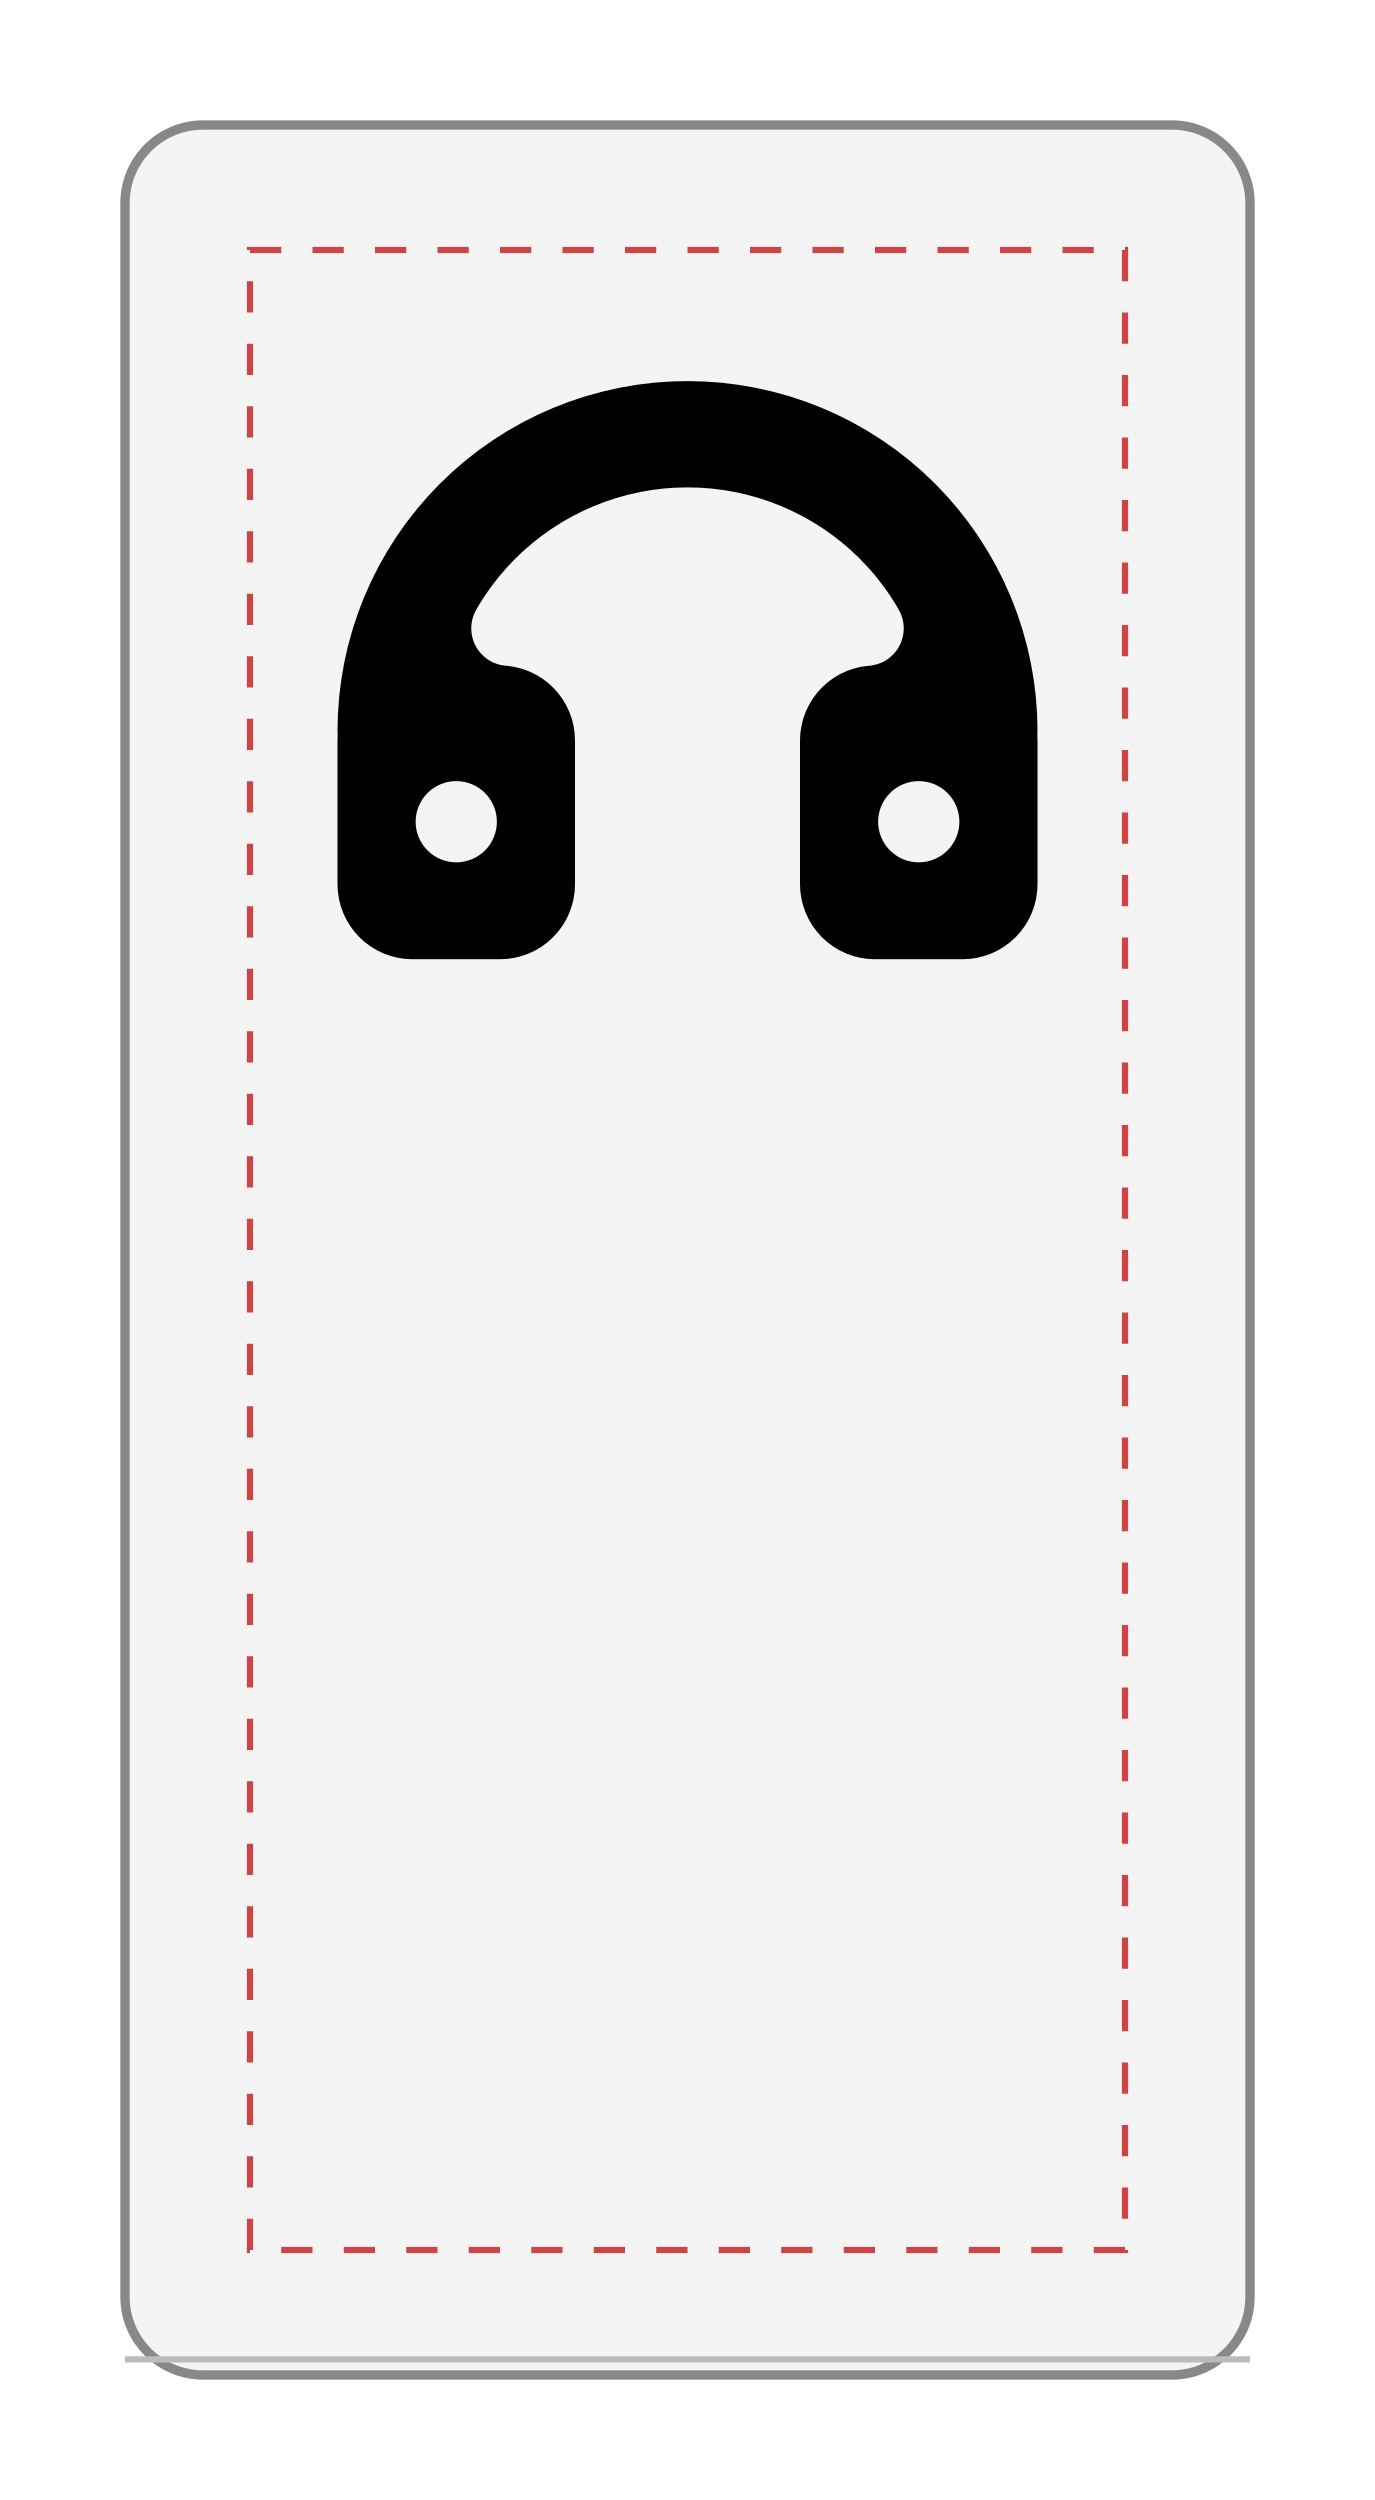
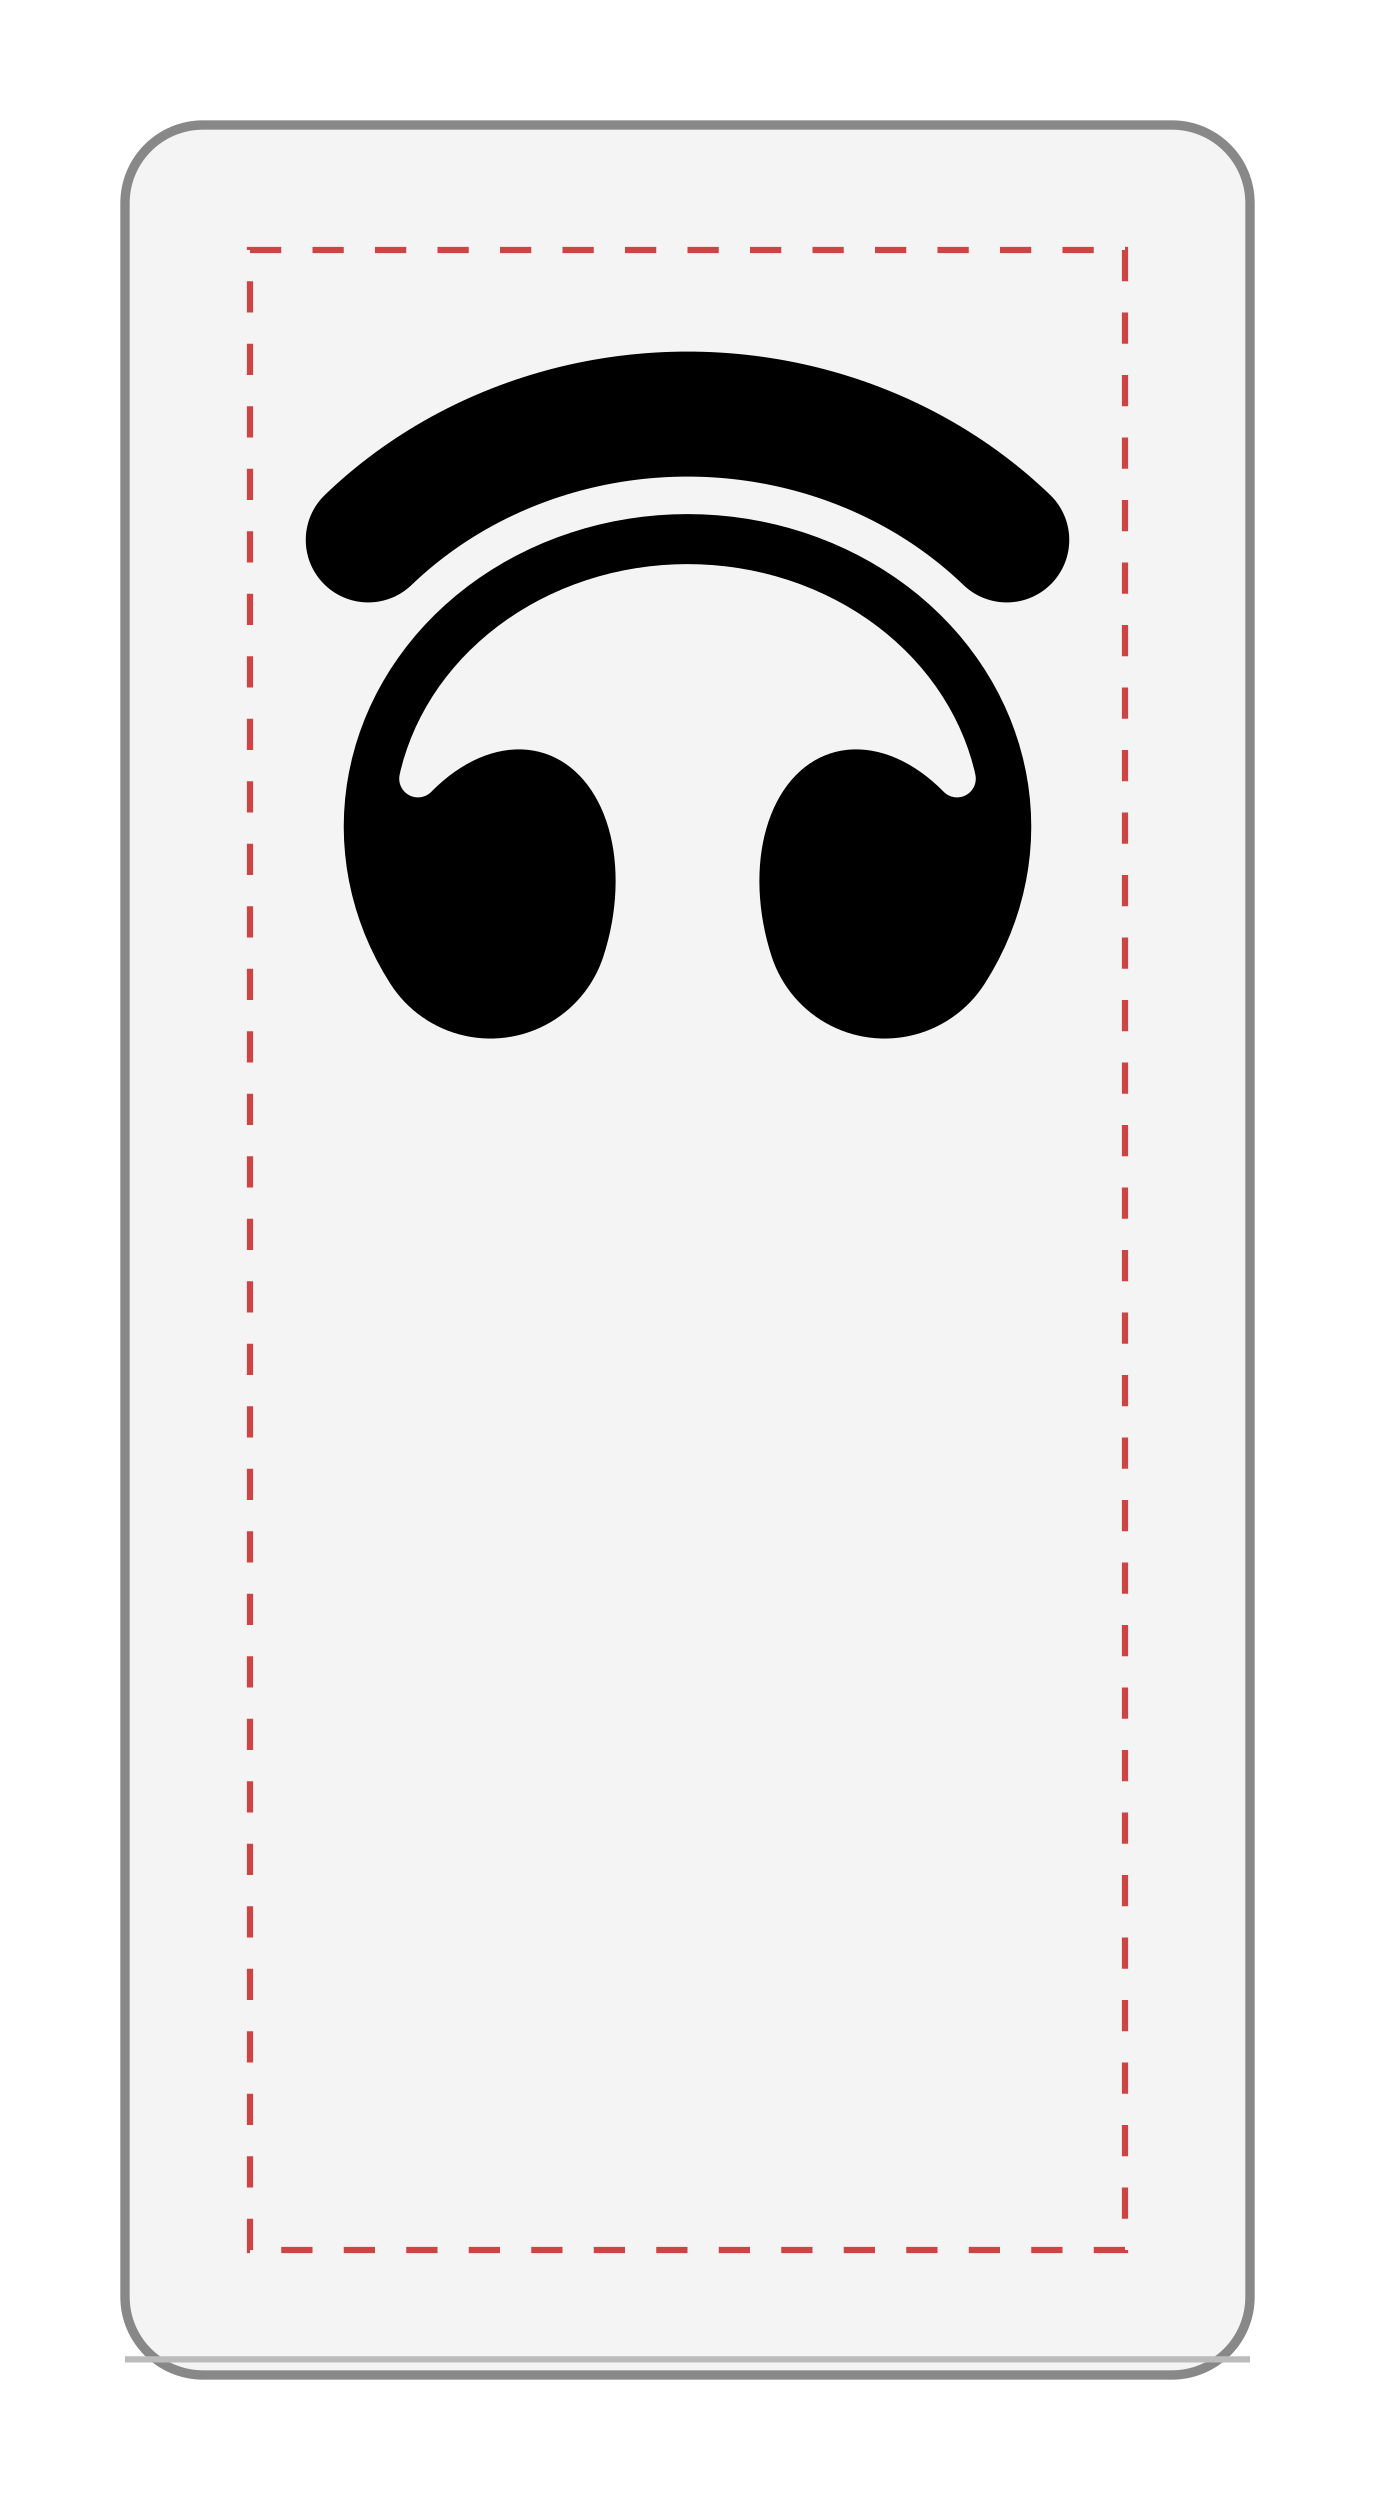
<svg xmlns="http://www.w3.org/2000/svg" width="44" height="80" viewBox="0 0 44 80">
  <rect width="44" height="80" fill="#fff" />
  <rect x="4" y="4" width="36" height="72" rx="2.5" fill="#f4f4f4" stroke="#888" stroke-width="0.3" />
  <line x1="4" y1="75.5" x2="40" y2="75.5" stroke="#bbb" stroke-width="0.2" />
  <rect x="8" y="8" width="28" height="64" fill="none" stroke="#c44" stroke-width="0.2" stroke-dasharray="1 1" />
-   <path d="M10.805 23.52L10.801 23.368L10.801 23.339L10.812 22.895L10.812 22.88L10.816 22.812L10.817 22.797L10.85 22.347L10.851 22.332L10.858 22.263L10.859 22.249L10.915 21.801L10.917 21.786L10.927 21.718L10.929 21.704L11.006 21.259L11.009 21.244L11.022 21.177L11.025 21.162L11.124 20.722L11.128 20.707L11.144 20.641L11.148 20.627L11.269 20.191L11.273 20.177L11.293 20.111L11.297 20.097L11.439 19.669L11.444 19.655L11.467 19.59L11.472 19.576L11.634 19.155L11.64 19.141L11.666 19.078L11.672 19.064L11.855 18.651L11.861 18.638L11.89 18.576L11.897 18.563L12.1 18.159L12.107 18.146L12.139 18.086L12.146 18.073L12.369 17.68L12.376 17.667L12.412 17.608L12.419 17.596L12.661 17.214L12.669 17.202L12.707 17.145L12.715 17.133L12.975 16.763L12.984 16.751L13.025 16.696L13.034 16.685L13.312 16.329L13.321 16.317L13.364 16.264L13.374 16.253L13.669 15.911L13.679 15.9L13.725 15.849L13.735 15.838L14.046 15.511L14.056 15.5L14.105 15.452L14.116 15.442L14.443 15.13L14.453 15.12L14.504 15.074L14.515 15.064L14.857 14.769L14.869 14.76L14.922 14.716L14.933 14.707L15.289 14.429L15.301 14.42L15.356 14.379L15.368 14.371L15.737 14.111L15.749 14.102L15.806 14.064L15.819 14.056L16.2 13.815L16.213 13.807L16.272 13.772L16.285 13.764L16.677 13.542L16.69 13.535L16.751 13.502L16.764 13.495L17.167 13.292L17.181 13.286L17.243 13.256L17.256 13.25L17.669 13.067L17.682 13.062L17.746 13.035L17.76 13.03L18.181 12.867L18.195 12.862L18.259 12.839L18.273 12.834L18.702 12.693L18.716 12.688L18.782 12.668L18.796 12.664L19.231 12.544L19.245 12.54L19.312 12.523L19.326 12.52L19.767 12.421L19.781 12.418L19.849 12.404L19.863 12.402L20.308 12.325L20.323 12.322L20.391 12.312L20.405 12.31L20.853 12.255L20.868 12.253L20.936 12.246L20.951 12.245L21.401 12.212L21.416 12.211L21.485 12.208L21.499 12.207L21.951 12.196L21.966 12.196L22.034 12.196L22.049 12.196L22.501 12.207L22.515 12.208L22.584 12.211L22.599 12.212L23.049 12.245L23.064 12.246L23.132 12.253L23.147 12.255L23.595 12.31L23.609 12.312L23.677 12.322L23.692 12.325L24.137 12.402L24.151 12.404L24.219 12.418L24.233 12.421L24.674 12.52L24.688 12.523L24.755 12.54L24.769 12.544L25.204 12.664L25.218 12.668L25.284 12.688L25.298 12.693L25.727 12.834L25.741 12.839L25.805 12.862L25.819 12.867L26.24 13.03L26.254 13.035L26.318 13.062L26.331 13.067L26.744 13.25L26.757 13.256L26.819 13.286L26.833 13.292L27.236 13.495L27.249 13.502L27.31 13.535L27.323 13.542L27.715 13.764L27.728 13.772L27.787 13.807L27.8 13.815L28.181 14.056L28.194 14.064L28.251 14.102L28.263 14.111L28.632 14.371L28.644 14.379L28.699 14.42L28.711 14.429L29.067 14.707L29.078 14.716L29.131 14.76L29.143 14.769L29.485 15.064L29.496 15.074L29.547 15.12L29.557 15.13L29.884 15.442L29.895 15.452L29.944 15.5L29.954 15.511L30.265 15.838L30.275 15.849L30.321 15.9L30.331 15.911L30.626 16.253L30.636 16.264L30.679 16.317L30.688 16.329L30.966 16.685L30.975 16.696L31.016 16.751L31.025 16.763L31.285 17.133L31.293 17.145L31.331 17.202L31.339 17.214L31.581 17.596L31.588 17.608L31.624 17.667L31.631 17.68L31.854 18.073L31.861 18.086L31.893 18.146L31.9 18.159L32.103 18.563L32.11 18.576L32.139 18.638L32.145 18.651L32.328 19.064L32.334 19.078L32.36 19.141L32.366 19.155L32.528 19.576L32.533 19.59L32.556 19.655L32.561 19.669L32.703 20.097L32.707 20.111L32.727 20.177L32.731 20.191L32.852 20.627L32.856 20.641L32.872 20.707L32.876 20.722L32.975 21.162L32.978 21.177L32.991 21.244L32.994 21.259L33.071 21.704L33.073 21.718L33.083 21.786L33.085 21.801L33.141 22.249L33.142 22.263L33.149 22.332L33.15 22.347L33.183 22.797L33.184 22.812L33.188 22.88L33.188 22.895L33.199 23.339L33.199 23.368L33.195 23.52L33.197 23.521L33.196 23.615L33.199 23.681L33.2 23.71L33.2 28.281L33.199 28.31L33.19 28.501L33.184 28.56L33.158 28.734L33.147 28.792L33.104 28.964L33.087 29.02L33.027 29.186L33.005 29.24L32.929 29.4L32.901 29.452L32.811 29.604L32.778 29.652L32.673 29.794L32.635 29.84L32.517 29.971L32.475 30.012L32.344 30.131L32.299 30.168L32.157 30.273L32.108 30.306L31.957 30.397L31.905 30.425L31.745 30.5L31.691 30.523L31.524 30.582L31.468 30.599L31.297 30.642L31.239 30.654L31.064 30.68L31.006 30.685L30.815 30.695L30.785 30.695L28.015 30.695L27.985 30.695L27.794 30.685L27.736 30.68L27.561 30.654L27.503 30.642L27.332 30.599L27.276 30.582L27.109 30.523L27.055 30.5L26.895 30.425L26.843 30.397L26.692 30.306L26.643 30.273L26.501 30.168L26.456 30.131L26.325 30.012L26.283 29.971L26.165 29.84L26.127 29.794L26.022 29.652L25.989 29.604L25.899 29.452L25.871 29.4L25.795 29.24L25.773 29.186L25.713 29.02L25.696 28.964L25.653 28.792L25.642 28.734L25.616 28.56L25.61 28.501L25.601 28.31L25.6 28.281L25.6 23.71L25.601 23.681L25.61 23.49L25.616 23.431L25.642 23.256L25.653 23.199L25.696 23.027L25.713 22.971L25.773 22.805L25.795 22.75L25.871 22.591L25.899 22.539L25.989 22.387L26.022 22.338L26.127 22.197L26.165 22.151L26.283 22.02L26.325 21.979L26.456 21.86L26.501 21.823L26.643 21.717L26.692 21.685L26.843 21.594L26.895 21.566L27.055 21.491L27.109 21.468L27.276 21.409L27.332 21.392L27.503 21.349L27.561 21.337L27.736 21.311L27.823 21.303L27.823 21.302L27.894 21.295L28.009 21.272L28.12 21.239L28.228 21.195L28.331 21.141L28.428 21.077L28.518 21.003L28.601 20.922L28.676 20.833L28.742 20.737L28.798 20.635L28.844 20.528L28.879 20.417L28.904 20.303L28.917 20.188L28.919 20.071L28.91 19.955L28.89 19.841L28.858 19.729L28.816 19.62L28.764 19.516L28.704 19.411L28.674 19.361L28.501 19.087L28.468 19.038L28.282 18.773L28.246 18.726L28.047 18.471L28.01 18.425L27.798 18.18L27.759 18.136L27.535 17.902L27.494 17.86L27.259 17.637L27.216 17.597L26.97 17.386L26.925 17.348L26.669 17.149L26.622 17.114L26.357 16.927L26.308 16.895L26.035 16.721L25.984 16.691L25.702 16.531L25.65 16.504L25.361 16.358L25.308 16.333L25.012 16.202L24.957 16.179L24.655 16.062L24.6 16.043L24.292 15.941L24.236 15.924L23.924 15.838L23.866 15.823L23.55 15.752L23.493 15.741L23.173 15.685L23.115 15.677L22.794 15.637L22.735 15.631L22.412 15.607L22.353 15.605L22.029 15.597L21.971 15.597L21.647 15.605L21.588 15.607L21.265 15.631L21.206 15.637L20.885 15.677L20.827 15.685L20.507 15.741L20.45 15.752L20.134 15.823L20.076 15.838L19.764 15.924L19.708 15.941L19.4 16.043L19.345 16.062L19.043 16.179L18.988 16.202L18.692 16.333L18.639 16.358L18.35 16.504L18.298 16.531L18.016 16.691L17.965 16.721L17.692 16.895L17.643 16.927L17.378 17.114L17.331 17.149L17.075 17.348L17.03 17.386L16.784 17.597L16.741 17.637L16.506 17.86L16.465 17.902L16.241 18.136L16.202 18.18L15.99 18.425L15.953 18.471L15.754 18.726L15.718 18.773L15.532 19.038L15.499 19.087L15.326 19.361L15.296 19.411L15.236 19.516L15.184 19.62L15.142 19.729L15.11 19.841L15.09 19.955L15.081 20.071L15.083 20.188L15.096 20.303L15.121 20.417L15.156 20.528L15.202 20.635L15.258 20.737L15.324 20.833L15.399 20.922L15.482 21.003L15.572 21.077L15.669 21.141L15.772 21.195L15.88 21.239L15.991 21.272L16.106 21.295L16.177 21.302L16.177 21.303L16.264 21.311L16.439 21.337L16.497 21.349L16.668 21.392L16.724 21.409L16.891 21.468L16.945 21.491L17.105 21.566L17.157 21.594L17.308 21.685L17.357 21.717L17.499 21.823L17.544 21.86L17.675 21.979L17.717 22.02L17.835 22.151L17.873 22.197L17.978 22.338L18.011 22.387L18.101 22.539L18.129 22.591L18.205 22.75L18.227 22.805L18.287 22.971L18.304 23.027L18.347 23.199L18.358 23.256L18.384 23.431L18.39 23.49L18.399 23.681L18.4 23.71L18.4 28.281L18.399 28.31L18.39 28.501L18.384 28.56L18.358 28.734L18.347 28.792L18.304 28.964L18.287 29.02L18.227 29.186L18.205 29.24L18.129 29.4L18.101 29.452L18.011 29.604L17.978 29.652L17.873 29.794L17.835 29.84L17.717 29.971L17.675 30.012L17.544 30.131L17.499 30.168L17.357 30.273L17.308 30.306L17.157 30.397L17.105 30.425L16.945 30.5L16.891 30.523L16.724 30.582L16.668 30.599L16.497 30.642L16.439 30.654L16.264 30.68L16.206 30.685L16.015 30.695L15.985 30.695L13.215 30.695L13.185 30.695L12.994 30.685L12.936 30.68L12.761 30.654L12.703 30.642L12.532 30.599L12.476 30.582L12.309 30.523L12.255 30.5L12.095 30.425L12.043 30.397L11.892 30.306L11.843 30.273L11.701 30.168L11.656 30.131L11.525 30.012L11.483 29.971L11.365 29.84L11.327 29.794L11.222 29.652L11.189 29.604L11.099 29.452L11.071 29.4L10.995 29.24L10.973 29.186L10.913 29.02L10.896 28.964L10.853 28.792L10.842 28.734L10.816 28.56L10.81 28.501L10.801 28.31L10.8 28.281L10.8 23.71L10.801 23.681L10.804 23.615L10.803 23.521ZM13.3 26.295L13.306 26.423L13.325 26.549L13.356 26.673L13.399 26.793L13.454 26.908L13.519 27.018L13.595 27.12L13.681 27.215L13.775 27.3L13.878 27.376L13.987 27.442L14.103 27.496L14.223 27.539L14.346 27.57L14.473 27.589L14.6 27.595L14.727 27.589L14.854 27.57L14.977 27.539L15.097 27.496L15.213 27.442L15.322 27.376L15.425 27.3L15.519 27.215L15.605 27.12L15.681 27.018L15.746 26.908L15.801 26.793L15.844 26.673L15.875 26.549L15.894 26.423L15.9 26.295L15.894 26.168L15.875 26.042L15.844 25.918L15.801 25.798L15.746 25.683L15.681 25.573L15.605 25.471L15.519 25.376L15.425 25.29L15.322 25.214L15.213 25.149L15.097 25.094L14.977 25.051L14.854 25.02L14.727 25.002L14.6 24.995L14.473 25.002L14.346 25.02L14.223 25.051L14.103 25.094L13.987 25.149L13.878 25.214L13.775 25.29L13.681 25.376L13.595 25.471L13.519 25.573L13.454 25.683L13.399 25.798L13.356 25.918L13.325 26.042L13.306 26.168ZM30.7 26.295L30.694 26.168L30.675 26.042L30.644 25.918L30.601 25.798L30.546 25.683L30.481 25.573L30.405 25.471L30.319 25.376L30.225 25.29L30.122 25.214L30.013 25.149L29.897 25.094L29.777 25.051L29.654 25.02L29.527 25.002L29.4 24.995L29.273 25.002L29.146 25.02L29.023 25.051L28.903 25.094L28.787 25.149L28.678 25.214L28.575 25.29L28.481 25.376L28.395 25.471L28.319 25.573L28.254 25.683L28.199 25.798L28.156 25.918L28.125 26.042L28.106 26.168L28.1 26.295L28.106 26.423L28.125 26.549L28.156 26.673L28.199 26.793L28.254 26.908L28.319 27.018L28.395 27.12L28.481 27.215L28.575 27.3L28.678 27.376L28.787 27.442L28.903 27.496L29.023 27.539L29.146 27.57L29.273 27.589L29.4 27.595L29.527 27.589L29.654 27.57L29.777 27.539L29.897 27.496L30.013 27.442L30.122 27.376L30.225 27.3L30.319 27.215L30.405 27.12L30.481 27.018L30.546 26.908L30.601 26.793L30.644 26.673L30.675 26.549L30.694 26.423Z" fill="#000" fill-rule="evenodd" />
+   <path d="M12.48 31.462L12.479 31.46L12.271 31.118L12.267 31.112L12.252 31.086L12.249 31.08L12.055 30.726L12.052 30.72L12.038 30.693L12.035 30.686L11.859 30.325L11.856 30.319L11.843 30.291L11.84 30.285L11.682 29.917L11.679 29.911L11.668 29.882L11.665 29.876L11.525 29.502L11.522 29.496L11.512 29.467L11.51 29.46L11.387 29.081L11.385 29.074L11.376 29.045L11.375 29.038L11.271 28.655L11.269 28.648L11.261 28.618L11.26 28.611L11.175 28.224L11.173 28.217L11.167 28.186L11.166 28.179L11.099 27.79L11.098 27.783L11.094 27.752L11.093 27.744L11.045 27.353L11.044 27.345L11.041 27.314L11.041 27.307L11.012 26.914L11.012 26.906L11.01 26.875L11.01 26.868L11 26.474L11 26.467L11 26.435L11 26.428L11.01 26.034L11.01 26.027L11.012 25.995L11.012 25.988L11.041 25.595L11.041 25.587L11.044 25.556L11.045 25.549L11.093 25.157L11.094 25.15L11.098 25.119L11.099 25.112L11.166 24.722L11.167 24.715L11.173 24.684L11.175 24.677L11.26 24.291L11.261 24.284L11.269 24.254L11.271 24.247L11.375 23.864L11.376 23.857L11.385 23.827L11.387 23.82L11.51 23.442L11.512 23.435L11.522 23.406L11.525 23.399L11.665 23.026L11.668 23.019L11.679 22.991L11.682 22.984L11.84 22.617L11.843 22.61L11.856 22.583L11.859 22.576L12.035 22.215L12.038 22.209L12.052 22.182L12.055 22.176L12.249 21.822L12.252 21.816L12.267 21.79L12.271 21.784L12.481 21.438L12.485 21.432L12.501 21.407L12.505 21.401L12.732 21.064L12.736 21.058L12.753 21.034L12.757 21.029L13 20.7L13.004 20.695L13.022 20.672L13.026 20.667L13.285 20.348L13.289 20.343L13.308 20.321L13.312 20.316L13.586 20.008L13.591 20.003L13.611 19.982L13.615 19.977L13.904 19.68L13.909 19.675L13.929 19.655L13.934 19.651L14.237 19.365L14.241 19.361L14.262 19.342L14.267 19.338L14.584 19.064L14.589 19.06L14.61 19.042L14.615 19.038L14.945 18.778L14.95 18.774L14.972 18.757L14.977 18.753L15.319 18.506L15.324 18.502L15.347 18.486L15.352 18.483L15.706 18.249L15.711 18.246L15.734 18.231L15.739 18.228L16.104 18.008L16.109 18.005L16.133 17.991L16.138 17.988L16.513 17.783L16.519 17.78L16.542 17.768L16.548 17.765L16.933 17.575L16.938 17.572L16.962 17.561L16.968 17.558L17.361 17.383L17.367 17.381L17.391 17.37L17.397 17.368L17.799 17.209L17.804 17.206L17.829 17.197L17.835 17.195L18.244 17.052L18.249 17.05L18.274 17.042L18.28 17.04L18.696 16.913L18.701 16.911L18.727 16.904L18.732 16.902L19.154 16.791L19.16 16.79L19.185 16.784L19.191 16.782L19.617 16.688L19.623 16.687L19.648 16.682L19.654 16.681L20.085 16.604L20.09 16.603L20.116 16.599L20.122 16.598L20.556 16.537L20.562 16.537L20.587 16.534L20.593 16.533L21.029 16.49L21.035 16.489L21.061 16.487L21.067 16.487L21.505 16.461L21.511 16.461L21.536 16.46L21.542 16.46L21.981 16.451L21.987 16.451L22.013 16.451L22.019 16.451L22.458 16.46L22.464 16.46L22.489 16.461L22.495 16.461L22.933 16.487L22.939 16.487L22.965 16.489L22.971 16.49L23.407 16.533L23.413 16.534L23.438 16.537L23.444 16.537L23.878 16.598L23.884 16.599L23.91 16.603L23.915 16.604L24.346 16.681L24.352 16.682L24.377 16.687L24.383 16.688L24.809 16.782L24.815 16.784L24.84 16.79L24.846 16.791L25.268 16.902L25.273 16.904L25.299 16.911L25.304 16.913L25.72 17.04L25.726 17.042L25.751 17.05L25.756 17.052L26.165 17.195L26.171 17.197L26.196 17.206L26.201 17.209L26.603 17.368L26.609 17.37L26.633 17.381L26.639 17.383L27.032 17.558L27.038 17.561L27.062 17.572L27.067 17.575L27.452 17.765L27.458 17.768L27.481 17.78L27.487 17.783L27.862 17.988L27.867 17.991L27.891 18.005L27.896 18.008L28.261 18.228L28.266 18.231L28.289 18.246L28.294 18.249L28.648 18.483L28.653 18.486L28.676 18.502L28.681 18.506L29.023 18.753L29.028 18.757L29.05 18.774L29.055 18.778L29.385 19.038L29.39 19.042L29.411 19.06L29.416 19.064L29.733 19.338L29.738 19.342L29.759 19.361L29.763 19.365L30.066 19.651L30.071 19.655L30.091 19.675L30.096 19.68L30.385 19.977L30.389 19.982L30.409 20.003L30.414 20.008L30.688 20.316L30.692 20.321L30.711 20.343L30.715 20.348L30.974 20.667L30.978 20.672L30.996 20.695L31 20.7L31.243 21.029L31.247 21.034L31.264 21.058L31.268 21.064L31.495 21.401L31.499 21.407L31.515 21.432L31.519 21.438L31.729 21.784L31.733 21.79L31.748 21.816L31.751 21.822L31.945 22.176L31.948 22.182L31.962 22.209L31.965 22.215L32.141 22.576L32.144 22.583L32.157 22.61L32.16 22.617L32.318 22.984L32.321 22.991L32.332 23.019L32.335 23.026L32.475 23.399L32.478 23.406L32.488 23.435L32.49 23.442L32.613 23.82L32.615 23.827L32.624 23.857L32.625 23.864L32.729 24.247L32.731 24.254L32.739 24.284L32.74 24.291L32.825 24.677L32.827 24.684L32.833 24.715L32.834 24.722L32.901 25.112L32.902 25.119L32.906 25.15L32.907 25.157L32.955 25.549L32.956 25.556L32.959 25.587L32.959 25.595L32.988 25.988L32.988 25.995L32.99 26.027L32.99 26.034L33 26.428L33 26.435L33 26.467L33 26.474L32.99 26.868L32.99 26.875L32.988 26.906L32.988 26.914L32.959 27.307L32.959 27.314L32.956 27.345L32.955 27.353L32.907 27.744L32.906 27.752L32.902 27.783L32.901 27.79L32.834 28.179L32.833 28.186L32.827 28.217L32.825 28.224L32.74 28.611L32.739 28.618L32.731 28.648L32.729 28.655L32.625 29.038L32.624 29.045L32.615 29.074L32.613 29.081L32.49 29.46L32.488 29.467L32.478 29.496L32.475 29.502L32.335 29.876L32.332 29.882L32.321 29.911L32.318 29.917L32.16 30.285L32.157 30.291L32.144 30.319L32.141 30.325L31.965 30.686L31.962 30.693L31.948 30.72L31.945 30.726L31.751 31.08L31.748 31.086L31.733 31.112L31.729 31.118L31.518 31.465L31.516 31.468L31.51 31.478L31.504 31.487L31.407 31.631L31.398 31.643L31.295 31.78L31.286 31.792L31.177 31.924L31.167 31.935L31.051 32.062L31.041 32.072L30.919 32.193L30.908 32.203L30.78 32.318L30.769 32.328L30.636 32.436L30.624 32.445L30.485 32.547L30.473 32.555L30.33 32.65L30.318 32.658L30.17 32.745L30.157 32.752L30.005 32.833L29.992 32.839L29.836 32.912L29.823 32.918L29.664 32.983L29.65 32.988L29.488 33.045L29.474 33.05L29.309 33.099L29.295 33.102L29.128 33.143L29.114 33.147L28.945 33.179L28.931 33.182L28.761 33.206L28.746 33.208L28.575 33.224L28.56 33.225L28.389 33.232L28.374 33.233L28.202 33.232L28.188 33.231L28.016 33.222L28.001 33.221L27.83 33.203L27.816 33.201L27.646 33.175L27.632 33.173L27.463 33.138L27.449 33.135L27.282 33.093L27.268 33.089L27.104 33.038L27.09 33.033L26.929 32.975L26.915 32.969L26.757 32.903L26.743 32.897L26.588 32.822L26.575 32.816L26.424 32.734L26.411 32.727L26.264 32.638L26.252 32.63L26.11 32.534L26.098 32.525L25.96 32.422L25.949 32.413L25.816 32.303L25.805 32.294L25.678 32.178L25.668 32.167L25.547 32.045L25.537 32.035L25.422 31.907L25.413 31.896L25.304 31.762L25.295 31.751L25.194 31.612L25.185 31.6L25.09 31.457L25.083 31.444L24.995 31.297L24.988 31.284L24.908 31.132L24.901 31.119L24.828 30.963L24.822 30.949L24.758 30.79L24.752 30.777L24.695 30.614L24.691 30.602L24.614 30.35L24.611 30.34L24.542 30.085L24.539 30.075L24.479 29.818L24.477 29.809L24.426 29.551L24.424 29.541L24.381 29.284L24.38 29.273L24.347 29.016L24.346 29.006L24.322 28.75L24.321 28.739L24.306 28.486L24.306 28.475L24.3 28.223L24.3 28.212L24.304 27.964L24.304 27.953L24.317 27.708L24.318 27.697L24.34 27.457L24.341 27.445L24.372 27.21L24.374 27.198L24.414 26.969L24.417 26.956L24.465 26.733L24.469 26.72L24.526 26.504L24.53 26.491L24.595 26.283L24.6 26.269L24.674 26.068L24.679 26.055L24.761 25.862L24.767 25.848L24.857 25.665L24.864 25.651L24.96 25.476L24.969 25.462L25.072 25.297L25.082 25.283L25.192 25.128L25.203 25.114L25.319 24.97L25.331 24.955L25.453 24.822L25.467 24.808L25.595 24.685L25.609 24.671L25.742 24.559L25.758 24.546L25.896 24.445L25.913 24.433L26.056 24.343L26.074 24.332L26.221 24.253L26.24 24.244L26.391 24.176L26.411 24.168L26.566 24.111L26.587 24.105L26.745 24.059L26.766 24.054L26.928 24.02L26.949 24.017L27.115 23.994L27.136 23.992L27.304 23.981L27.325 23.981L27.496 23.982L27.516 23.983L27.69 23.995L27.71 23.997L27.885 24.022L27.904 24.025L28.082 24.062L28.1 24.066L28.279 24.114L28.296 24.12L28.476 24.18L28.492 24.186L28.673 24.258L28.688 24.265L28.869 24.349L28.883 24.356L29.063 24.453L29.076 24.46L29.255 24.568L29.268 24.576L29.446 24.695L29.457 24.703L29.633 24.833L29.644 24.841L29.817 24.983L29.827 24.991L29.998 25.143L30.007 25.151L30.174 25.313L30.183 25.322L30.19 25.33L30.234 25.371L30.281 25.408L30.332 25.44L30.386 25.467L30.442 25.488L30.5 25.503L30.559 25.513L30.619 25.517L30.679 25.514L30.738 25.506L30.796 25.492L30.853 25.472L30.907 25.446L30.958 25.416L31.007 25.38L31.051 25.34L31.091 25.295L31.126 25.247L31.157 25.195L31.182 25.141L31.202 25.084L31.215 25.026L31.223 24.966L31.225 24.906L31.221 24.847L31.211 24.787L31.184 24.665L31.177 24.637L31.089 24.311L31.081 24.284L30.977 23.962L30.967 23.935L30.848 23.617L30.837 23.591L30.702 23.277L30.69 23.251L30.54 22.943L30.527 22.918L30.361 22.615L30.347 22.591L30.167 22.294L30.152 22.271L29.957 21.981L29.941 21.958L29.731 21.675L29.715 21.654L29.491 21.379L29.474 21.359L29.237 21.092L29.219 21.073L28.968 20.815L28.949 20.797L28.686 20.549L28.667 20.531L28.391 20.293L28.371 20.277L28.084 20.049L28.063 20.034L27.764 19.817L27.743 19.803L27.434 19.598L27.412 19.585L27.092 19.392L27.071 19.379L26.741 19.199L26.719 19.188L26.381 19.02L26.358 19.01L26.012 18.855L25.989 18.846L25.635 18.705L25.612 18.697L25.25 18.57L25.227 18.562L24.86 18.45L24.837 18.443L24.464 18.345L24.44 18.339L24.062 18.256L24.039 18.251L23.657 18.183L23.634 18.179L23.249 18.126L23.225 18.123L22.838 18.085L22.814 18.083L22.425 18.06L22.402 18.059L22.012 18.051L21.988 18.051L21.598 18.059L21.575 18.06L21.186 18.083L21.162 18.085L20.775 18.123L20.751 18.126L20.366 18.179L20.343 18.183L19.961 18.251L19.938 18.256L19.56 18.339L19.536 18.345L19.163 18.443L19.14 18.45L18.773 18.562L18.75 18.57L18.388 18.697L18.365 18.705L18.011 18.846L17.988 18.855L17.642 19.01L17.619 19.02L17.281 19.188L17.259 19.199L16.929 19.379L16.908 19.392L16.588 19.585L16.566 19.598L16.257 19.803L16.236 19.817L15.937 20.034L15.916 20.049L15.629 20.277L15.609 20.293L15.333 20.531L15.314 20.549L15.051 20.797L15.032 20.815L14.781 21.073L14.763 21.092L14.526 21.359L14.509 21.379L14.285 21.654L14.269 21.675L14.059 21.958L14.043 21.981L13.848 22.271L13.833 22.294L13.653 22.591L13.639 22.615L13.473 22.918L13.46 22.943L13.31 23.251L13.298 23.277L13.163 23.591L13.152 23.617L13.033 23.935L13.023 23.962L12.919 24.284L12.911 24.311L12.823 24.637L12.816 24.665L12.789 24.787L12.779 24.847L12.775 24.906L12.777 24.966L12.785 25.026L12.798 25.084L12.818 25.141L12.843 25.195L12.874 25.247L12.909 25.295L12.949 25.34L12.993 25.38L13.042 25.416L13.093 25.446L13.147 25.472L13.204 25.492L13.262 25.506L13.321 25.514L13.381 25.517L13.441 25.513L13.5 25.503L13.558 25.488L13.614 25.467L13.668 25.44L13.719 25.408L13.766 25.371L13.81 25.33L13.817 25.322L13.826 25.313L13.993 25.151L14.002 25.143L14.173 24.991L14.183 24.983L14.356 24.841L14.367 24.833L14.543 24.703L14.554 24.695L14.732 24.576L14.745 24.568L14.924 24.46L14.937 24.453L15.117 24.356L15.131 24.349L15.312 24.265L15.327 24.258L15.508 24.186L15.524 24.18L15.704 24.12L15.721 24.114L15.9 24.066L15.918 24.062L16.096 24.025L16.115 24.022L16.29 23.997L16.31 23.995L16.484 23.983L16.504 23.982L16.675 23.981L16.696 23.981L16.864 23.992L16.885 23.994L17.051 24.017L17.072 24.02L17.234 24.054L17.255 24.059L17.413 24.105L17.434 24.111L17.589 24.168L17.609 24.176L17.76 24.244L17.779 24.253L17.926 24.332L17.944 24.343L18.087 24.433L18.104 24.445L18.242 24.546L18.258 24.559L18.391 24.671L18.405 24.685L18.533 24.808L18.547 24.822L18.669 24.955L18.681 24.97L18.797 25.114L18.808 25.128L18.918 25.283L18.928 25.297L19.031 25.462L19.04 25.476L19.136 25.651L19.143 25.665L19.233 25.848L19.239 25.862L19.321 26.055L19.326 26.068L19.4 26.269L19.405 26.283L19.47 26.491L19.474 26.504L19.531 26.72L19.535 26.733L19.583 26.956L19.586 26.969L19.626 27.198L19.628 27.21L19.659 27.445L19.66 27.457L19.682 27.697L19.683 27.708L19.696 27.953L19.696 27.964L19.7 28.212L19.7 28.223L19.694 28.475L19.694 28.486L19.679 28.739L19.678 28.75L19.654 29.006L19.653 29.016L19.62 29.273L19.619 29.284L19.576 29.541L19.574 29.551L19.523 29.809L19.521 29.818L19.461 30.075L19.458 30.085L19.389 30.34L19.386 30.35L19.309 30.602L19.305 30.614L19.248 30.777L19.242 30.79L19.178 30.949L19.172 30.963L19.099 31.119L19.092 31.132L19.012 31.284L19.005 31.297L18.917 31.444L18.91 31.457L18.815 31.6L18.806 31.612L18.705 31.751L18.696 31.762L18.587 31.896L18.578 31.907L18.463 32.035L18.453 32.045L18.332 32.167L18.322 32.178L18.195 32.294L18.184 32.303L18.051 32.413L18.04 32.422L17.902 32.525L17.89 32.534L17.748 32.63L17.736 32.638L17.589 32.727L17.576 32.734L17.425 32.816L17.412 32.822L17.257 32.897L17.243 32.903L17.085 32.969L17.071 32.975L16.91 33.033L16.896 33.038L16.732 33.089L16.718 33.093L16.551 33.135L16.537 33.138L16.368 33.173L16.354 33.175L16.184 33.201L16.17 33.203L15.999 33.221L15.984 33.222L15.812 33.231L15.798 33.232L15.626 33.233L15.611 33.232L15.44 33.225L15.425 33.224L15.254 33.208L15.239 33.206L15.069 33.182L15.055 33.179L14.886 33.147L14.872 33.143L14.705 33.102L14.691 33.099L14.526 33.05L14.512 33.045L14.35 32.988L14.336 32.983L14.177 32.918L14.164 32.912L14.008 32.839L13.995 32.833L13.843 32.752L13.83 32.745L13.682 32.658L13.67 32.65L13.527 32.555L13.515 32.547L13.376 32.445L13.364 32.436L13.231 32.328L13.22 32.318L13.092 32.203L13.081 32.193L12.959 32.072L12.949 32.062L12.833 31.935L12.823 31.924L12.714 31.792L12.705 31.78L12.602 31.643L12.593 31.631L12.497 31.488L12.489 31.476L12.489 31.475ZM30.687 18.584L30.577 18.483L30.539 18.449L30.428 18.35L30.39 18.317L30.276 18.219L30.237 18.187L30.122 18.091L30.083 18.059L29.966 17.965L29.926 17.934L29.807 17.842L29.767 17.811L29.646 17.721L29.606 17.692L29.484 17.603L29.443 17.574L29.319 17.488L29.278 17.459L29.152 17.375L29.11 17.347L28.983 17.265L28.941 17.238L28.812 17.157L28.77 17.131L28.639 17.052L28.597 17.027L28.464 16.95L28.422 16.926L28.288 16.851L28.245 16.828L28.11 16.755L28.067 16.732L27.93 16.661L27.887 16.639L27.749 16.571L27.706 16.55L27.566 16.483L27.522 16.463L27.382 16.398L27.338 16.378L27.196 16.316L27.152 16.297L27.008 16.237L26.964 16.219L26.82 16.161L26.775 16.143L26.63 16.088L26.585 16.071L26.438 16.017L26.394 16.001L26.246 15.95L26.201 15.935L26.052 15.886L26.007 15.872L25.858 15.825L25.813 15.811L25.662 15.767L25.617 15.754L25.465 15.712L25.42 15.699L25.268 15.66L25.222 15.648L25.069 15.611L25.024 15.6L24.87 15.565L24.824 15.555L24.67 15.522L24.624 15.513L24.469 15.482L24.423 15.474L24.267 15.446L24.221 15.438L24.065 15.412L24.019 15.405L23.863 15.382L23.817 15.376L23.659 15.355L23.613 15.349L23.456 15.331L23.41 15.326L23.252 15.31L23.206 15.306L23.048 15.292L23.001 15.289L22.843 15.278L22.797 15.275L22.638 15.266L22.592 15.264L22.433 15.258L22.387 15.257L22.228 15.253L22.182 15.252L22.023 15.251L21.977 15.251L21.818 15.252L21.772 15.253L21.613 15.257L21.567 15.258L21.408 15.264L21.362 15.266L21.203 15.275L21.157 15.278L20.999 15.289L20.952 15.292L20.794 15.306L20.748 15.31L20.59 15.326L20.544 15.331L20.387 15.349L20.341 15.355L20.183 15.376L20.137 15.382L19.981 15.405L19.935 15.412L19.779 15.438L19.733 15.446L19.577 15.474L19.531 15.482L19.376 15.513L19.33 15.522L19.176 15.555L19.13 15.565L18.976 15.6L18.931 15.611L18.778 15.648L18.732 15.66L18.58 15.699L18.535 15.712L18.383 15.754L18.338 15.767L18.187 15.811L18.142 15.825L17.993 15.872L17.948 15.886L17.799 15.935L17.754 15.95L17.606 16.001L17.562 16.017L17.415 16.071L17.37 16.088L17.225 16.143L17.18 16.161L17.036 16.219L16.992 16.237L16.848 16.297L16.804 16.316L16.662 16.378L16.618 16.398L16.478 16.463L16.434 16.483L16.294 16.55L16.251 16.571L16.113 16.639L16.07 16.661L15.933 16.732L15.89 16.755L15.755 16.828L15.712 16.851L15.578 16.926L15.536 16.95L15.403 17.027L15.361 17.052L15.23 17.131L15.188 17.157L15.059 17.238L15.017 17.265L14.89 17.347L14.848 17.375L14.722 17.459L14.681 17.488L14.557 17.574L14.516 17.603L14.394 17.692L14.354 17.721L14.233 17.811L14.193 17.842L14.074 17.934L14.034 17.965L13.917 18.059L13.878 18.091L13.763 18.187L13.724 18.219L13.61 18.317L13.572 18.35L13.461 18.449L13.423 18.483L13.313 18.584L13.276 18.619L13.162 18.727L13.089 18.793L13.013 18.855L12.934 18.914L12.853 18.968L12.769 19.018L12.682 19.065L12.593 19.107L12.503 19.144L12.41 19.177L12.316 19.205L12.221 19.229L12.125 19.248L12.027 19.263L11.93 19.272L11.832 19.277L11.734 19.277L11.636 19.272L11.538 19.262L11.441 19.248L11.344 19.229L11.249 19.205L11.155 19.176L11.063 19.143L10.972 19.105L10.884 19.063L10.797 19.017L10.713 18.967L10.631 18.912L10.552 18.853L10.477 18.791L10.404 18.725L10.335 18.656L10.269 18.583L10.206 18.507L10.148 18.428L10.094 18.346L10.043 18.262L9.997 18.176L9.955 18.087L9.917 17.996L9.884 17.904L9.856 17.81L9.832 17.714L9.813 17.618L9.799 17.521L9.789 17.423L9.785 17.325L9.785 17.227L9.789 17.129L9.799 17.031L9.814 16.934L9.833 16.838L9.857 16.743L9.885 16.649L9.918 16.557L9.956 16.466L9.998 16.377L10.044 16.291L10.095 16.206L10.15 16.125L10.208 16.046L10.27 15.97L10.336 15.898L10.406 15.828L10.526 15.714L10.538 15.702L10.588 15.656L10.601 15.644L10.723 15.532L10.735 15.521L10.786 15.475L10.798 15.464L10.923 15.353L10.935 15.342L10.986 15.298L10.999 15.286L11.125 15.178L11.138 15.167L11.19 15.124L11.203 15.113L11.331 15.006L11.344 14.996L11.396 14.953L11.409 14.943L11.54 14.838L11.553 14.828L11.606 14.786L11.619 14.776L11.751 14.674L11.764 14.663L11.818 14.623L11.831 14.613L11.965 14.513L11.978 14.503L12.032 14.463L12.046 14.453L12.182 14.355L12.195 14.345L12.249 14.307L12.263 14.297L12.401 14.201L12.414 14.192L12.469 14.155L12.483 14.145L12.622 14.051L12.636 14.042L12.691 14.006L12.705 13.997L12.846 13.905L12.86 13.896L12.916 13.861L12.93 13.852L13.073 13.762L13.087 13.754L13.143 13.719L13.157 13.711L13.301 13.623L13.315 13.615L13.372 13.582L13.386 13.573L13.532 13.488L13.546 13.48L13.603 13.448L13.617 13.44L13.765 13.357L13.779 13.349L13.836 13.318L13.851 13.31L14 13.229L14.015 13.222L14.072 13.192L14.086 13.184L14.237 13.106L14.252 13.098L14.309 13.069L14.324 13.062L14.476 12.986L14.491 12.979L14.549 12.951L14.563 12.944L14.717 12.87L14.732 12.863L14.79 12.836L14.804 12.829L14.96 12.758L14.974 12.751L15.033 12.725L15.047 12.719L15.204 12.65L15.219 12.644L15.277 12.618L15.292 12.612L15.45 12.546L15.465 12.54L15.524 12.516L15.539 12.51L15.698 12.446L15.713 12.44L15.772 12.417L15.787 12.411L15.947 12.349L15.962 12.344L16.021 12.322L16.036 12.316L16.198 12.257L16.212 12.252L16.272 12.231L16.287 12.225L16.45 12.169L16.465 12.164L16.524 12.143L16.539 12.138L16.703 12.084L16.718 12.08L16.778 12.06L16.793 12.056L16.958 12.004L16.973 12L17.033 11.981L17.048 11.977L17.214 11.928L17.229 11.924L17.289 11.906L17.304 11.902L17.471 11.856L17.486 11.852L17.546 11.835L17.561 11.831L17.729 11.787L17.744 11.784L17.804 11.768L17.82 11.764L17.988 11.723L18.003 11.72L18.064 11.705L18.079 11.702L18.248 11.663L18.263 11.66L18.324 11.646L18.339 11.643L18.509 11.607L18.524 11.604L18.585 11.592L18.6 11.589L18.771 11.555L18.786 11.552L18.847 11.541L18.862 11.538L19.033 11.507L19.049 11.505L19.11 11.494L19.125 11.492L19.297 11.464L19.312 11.461L19.373 11.452L19.388 11.449L19.56 11.424L19.576 11.422L19.637 11.413L19.652 11.411L19.825 11.388L19.84 11.386L19.902 11.379L19.917 11.377L20.09 11.357L20.105 11.355L20.167 11.348L20.182 11.347L20.355 11.329L20.371 11.328L20.432 11.322L20.448 11.321L20.621 11.306L20.637 11.305L20.698 11.3L20.713 11.299L20.887 11.287L20.903 11.286L20.964 11.282L20.98 11.281L21.154 11.272L21.169 11.271L21.231 11.268L21.246 11.267L21.42 11.261L21.436 11.26L21.497 11.258L21.513 11.258L21.687 11.254L21.702 11.253L21.764 11.252L21.779 11.252L21.954 11.251L21.969 11.251L22.031 11.251L22.046 11.251L22.221 11.252L22.236 11.252L22.298 11.253L22.313 11.254L22.487 11.258L22.503 11.258L22.564 11.26L22.58 11.261L22.754 11.267L22.769 11.268L22.831 11.271L22.846 11.272L23.02 11.281L23.036 11.282L23.097 11.286L23.113 11.287L23.287 11.299L23.302 11.3L23.363 11.305L23.379 11.306L23.552 11.321L23.568 11.322L23.629 11.328L23.645 11.329L23.818 11.347L23.833 11.348L23.895 11.355L23.91 11.357L24.083 11.377L24.098 11.379L24.16 11.386L24.175 11.388L24.348 11.411L24.363 11.413L24.424 11.422L24.44 11.424L24.612 11.449L24.627 11.452L24.688 11.461L24.703 11.464L24.875 11.492L24.89 11.494L24.951 11.505L24.967 11.507L25.138 11.538L25.153 11.541L25.214 11.552L25.229 11.555L25.4 11.589L25.415 11.592L25.476 11.604L25.491 11.607L25.661 11.643L25.676 11.646L25.737 11.66L25.752 11.663L25.921 11.702L25.936 11.705L25.997 11.72L26.012 11.723L26.18 11.764L26.196 11.768L26.256 11.784L26.271 11.787L26.439 11.831L26.454 11.835L26.514 11.852L26.529 11.856L26.696 11.902L26.711 11.906L26.771 11.924L26.786 11.928L26.952 11.977L26.967 11.981L27.027 12L27.042 12.004L27.207 12.056L27.222 12.06L27.282 12.08L27.297 12.084L27.461 12.138L27.476 12.143L27.535 12.164L27.55 12.169L27.713 12.225L27.728 12.231L27.788 12.252L27.802 12.257L27.964 12.316L27.979 12.322L28.038 12.344L28.053 12.349L28.213 12.411L28.228 12.417L28.287 12.44L28.302 12.446L28.461 12.51L28.476 12.516L28.535 12.54L28.55 12.546L28.708 12.612L28.723 12.618L28.781 12.644L28.796 12.65L28.953 12.719L28.967 12.725L29.026 12.751L29.04 12.758L29.196 12.829L29.21 12.836L29.268 12.863L29.283 12.87L29.437 12.944L29.451 12.951L29.509 12.979L29.524 12.986L29.676 13.062L29.691 13.069L29.748 13.098L29.763 13.106L29.914 13.184L29.928 13.192L29.985 13.222L30 13.229L30.149 13.31L30.164 13.318L30.221 13.349L30.235 13.357L30.383 13.44L30.397 13.448L30.454 13.48L30.468 13.488L30.614 13.573L30.628 13.582L30.685 13.615L30.699 13.623L30.843 13.711L30.857 13.719L30.913 13.754L30.927 13.762L31.07 13.852L31.084 13.861L31.14 13.896L31.154 13.905L31.295 13.997L31.309 14.006L31.364 14.042L31.378 14.051L31.517 14.145L31.531 14.155L31.586 14.192L31.599 14.201L31.737 14.297L31.751 14.307L31.805 14.345L31.818 14.355L31.954 14.453L31.968 14.463L32.022 14.503L32.035 14.513L32.169 14.613L32.182 14.623L32.236 14.663L32.249 14.674L32.381 14.776L32.394 14.786L32.447 14.828L32.46 14.838L32.591 14.943L32.604 14.953L32.656 14.996L32.669 15.006L32.797 15.113L32.81 15.124L32.862 15.167L32.875 15.178L33.001 15.286L33.014 15.298L33.065 15.342L33.077 15.353L33.202 15.464L33.214 15.475L33.265 15.521L33.277 15.532L33.399 15.644L33.412 15.656L33.462 15.702L33.474 15.714L33.594 15.828L33.664 15.898L33.73 15.97L33.792 16.046L33.85 16.125L33.905 16.206L33.956 16.291L34.002 16.377L34.044 16.466L34.082 16.557L34.115 16.649L34.143 16.743L34.167 16.838L34.186 16.934L34.201 17.031L34.211 17.129L34.215 17.227L34.215 17.325L34.211 17.423L34.201 17.521L34.187 17.618L34.168 17.714L34.144 17.81L34.116 17.904L34.083 17.996L34.045 18.087L34.003 18.176L33.957 18.262L33.906 18.346L33.852 18.428L33.794 18.507L33.731 18.583L33.665 18.656L33.596 18.725L33.523 18.791L33.448 18.853L33.369 18.912L33.287 18.967L33.203 19.017L33.116 19.063L33.028 19.105L32.937 19.143L32.845 19.176L32.751 19.205L32.656 19.229L32.559 19.248L32.462 19.262L32.364 19.272L32.266 19.277L32.168 19.277L32.07 19.272L31.973 19.263L31.875 19.248L31.779 19.229L31.684 19.205L31.59 19.177L31.497 19.144L31.407 19.107L31.318 19.065L31.231 19.018L31.147 18.968L31.066 18.914L30.987 18.855L30.911 18.793L30.838 18.727L30.724 18.619Z" fill="#000" fill-rule="evenodd" />
</svg>
